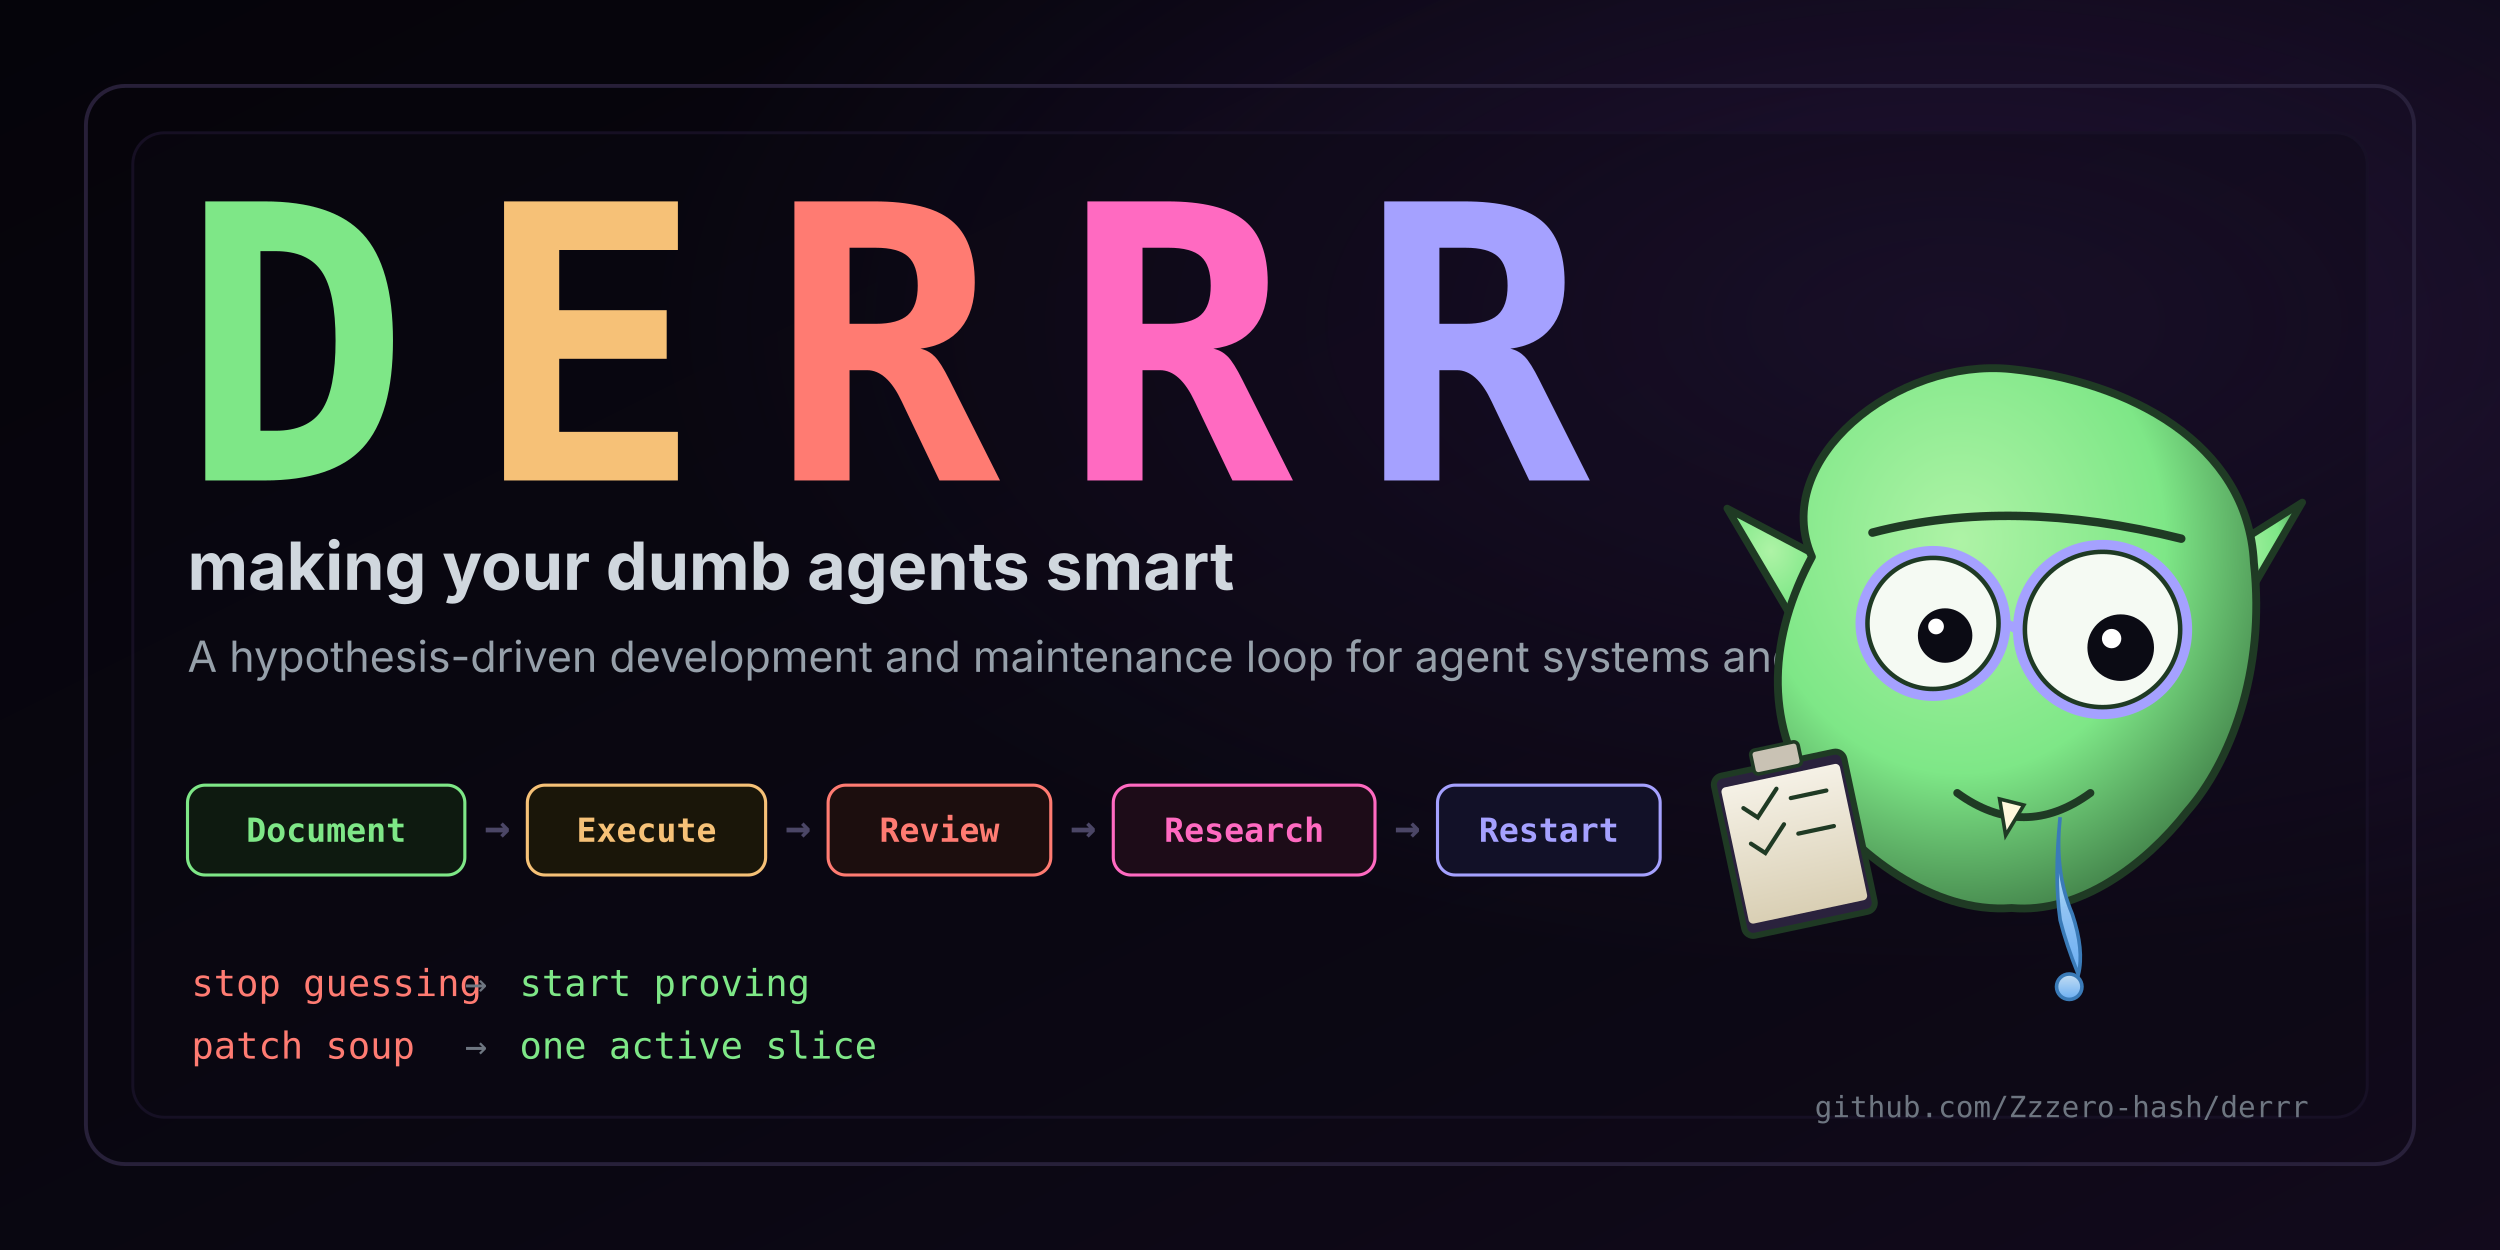
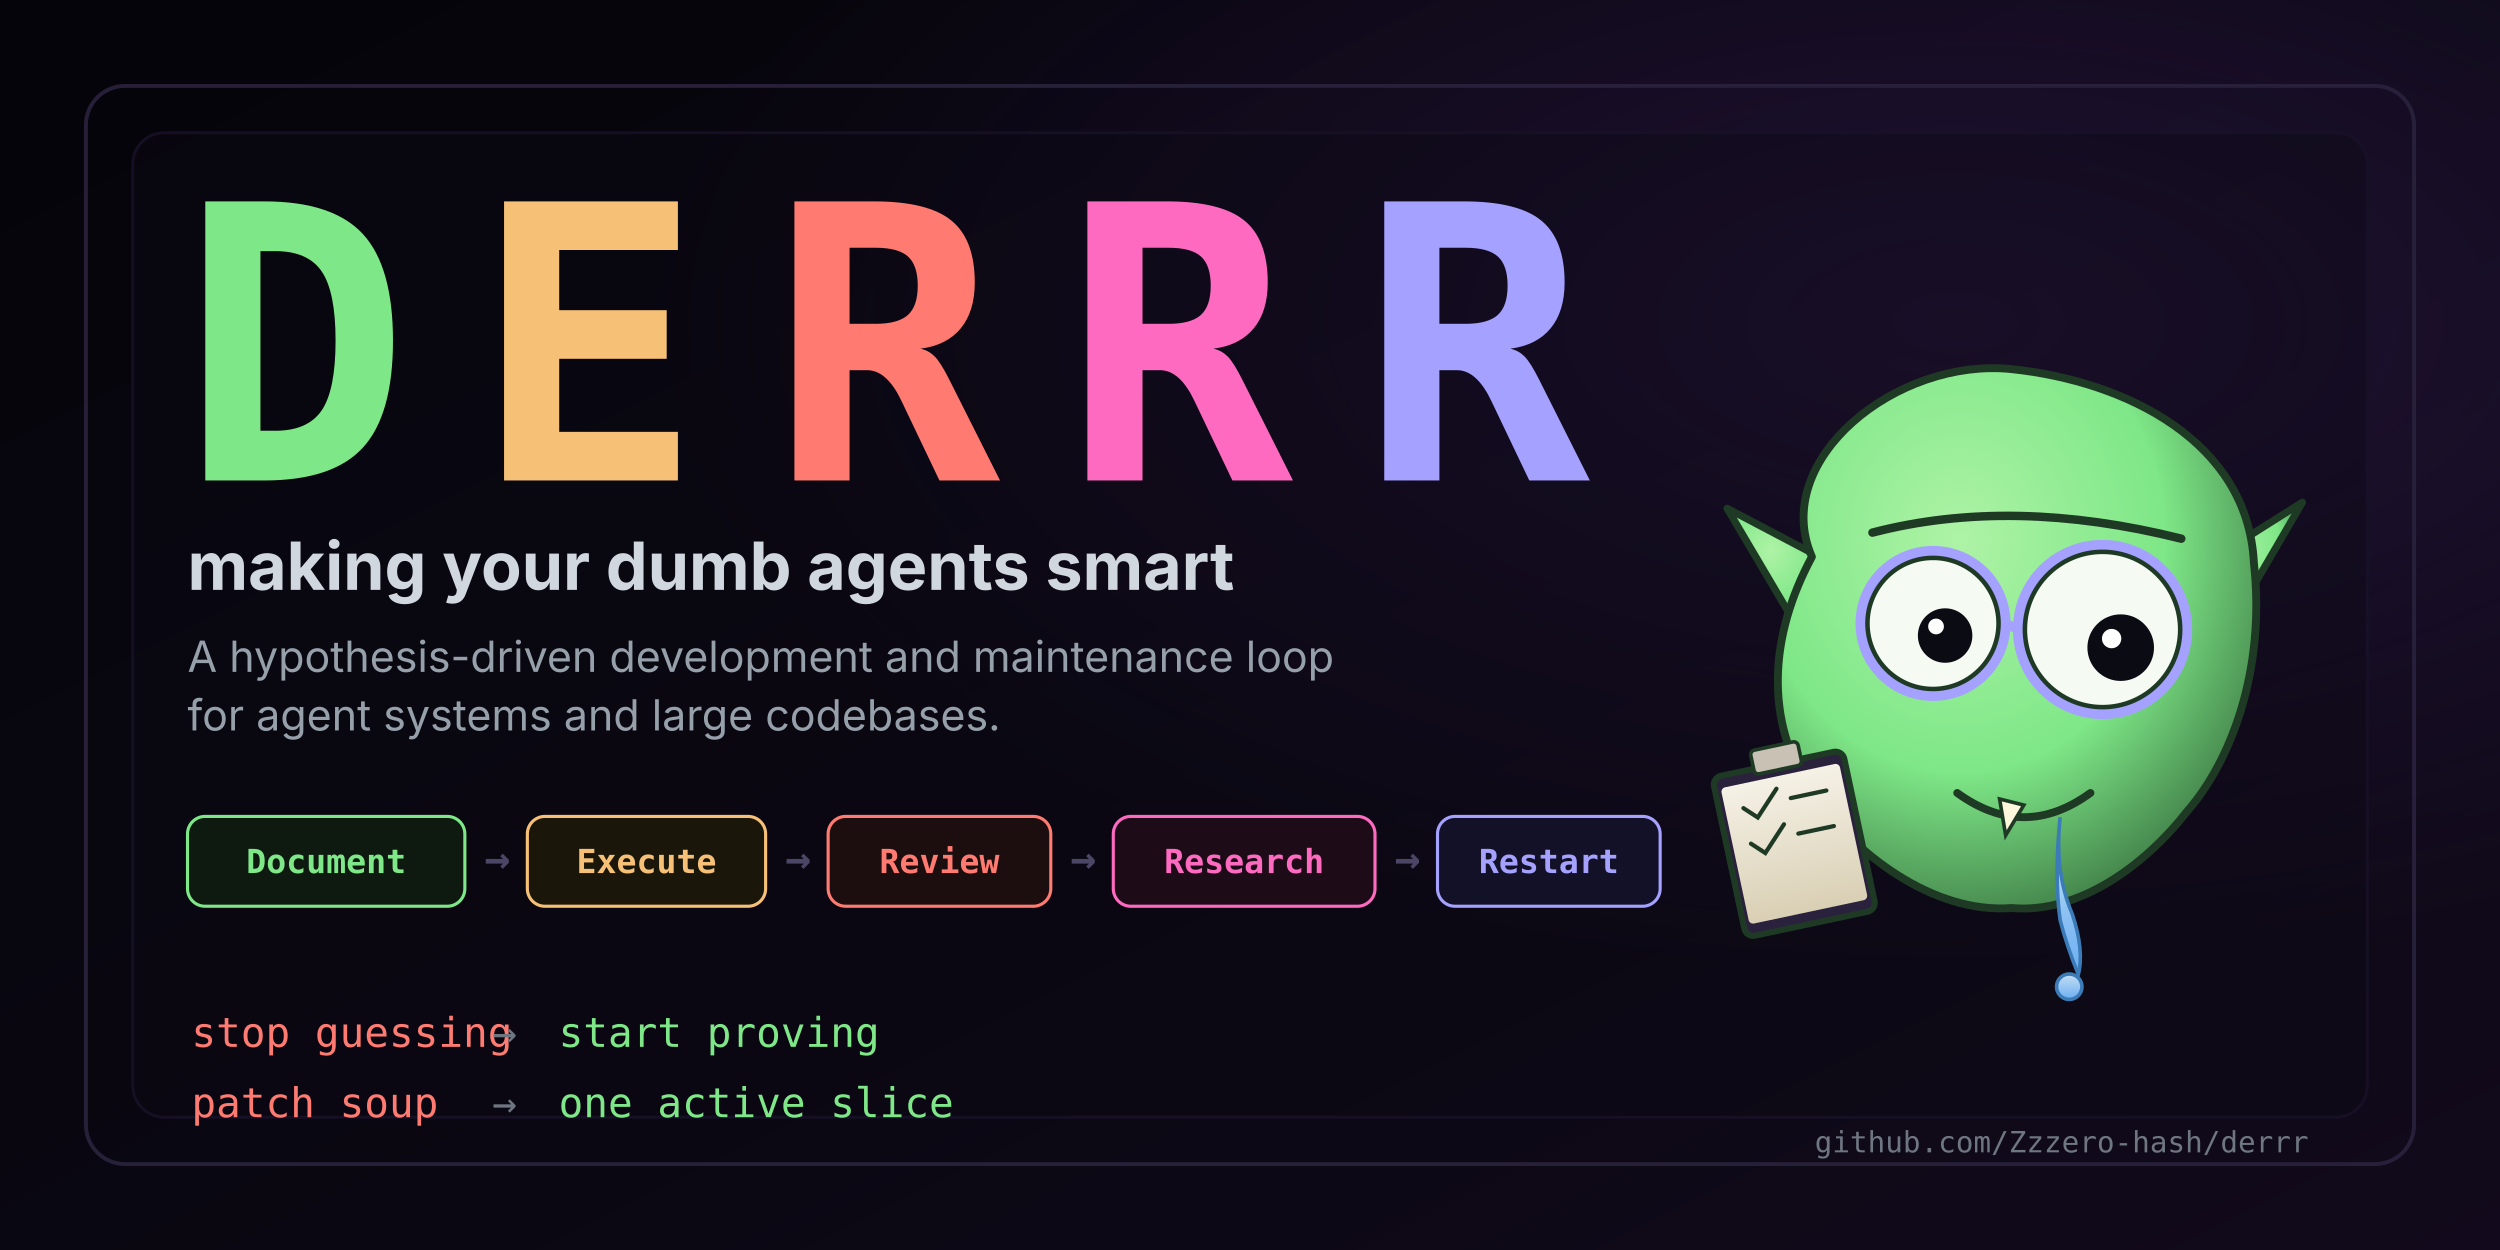
<svg xmlns="http://www.w3.org/2000/svg" viewBox="0 0 1280 640" role="img" aria-labelledby="derrrOgTitle derrrOgDesc">
  <defs>
    <linearGradient id="bg" x1="0" y1="0" x2="1" y2="1">
      <stop offset="0%" stop-color="#05040a" />
      <stop offset="58%" stop-color="#0a0712" />
      <stop offset="100%" stop-color="#120a1c" />
    </linearGradient>
    <radialGradient id="glow" cx="78%" cy="26%" r="52%">
      <stop offset="0%" stop-color="#3a1f5a" stop-opacity="0.48" />
      <stop offset="100%" stop-color="#3a1f5a" stop-opacity="0" />
    </radialGradient>
    <radialGradient id="skin" cx="38%" cy="32%" r="78%">
      <stop offset="0%" stop-color="#aef3a6" />
      <stop offset="55%" stop-color="#7ee787" />
      <stop offset="100%" stop-color="#356b3c" />
    </radialGradient>
    <linearGradient id="drool" x1="0" y1="0" x2="0" y2="1">
      <stop offset="0%" stop-color="#cfeaff" stop-opacity="0.95" />
      <stop offset="100%" stop-color="#6fb8ff" stop-opacity="0.95" />
    </linearGradient>
    <linearGradient id="paper" x1="0" y1="0" x2="0" y2="1">
      <stop offset="0%" stop-color="#f5f1e6" />
      <stop offset="100%" stop-color="#d9cfb4" />
    </linearGradient>
    <style>
      .mono { font-family: ui-monospace,"JetBrains Mono","Fira Code","SF Mono",Menlo,Consolas,monospace; }
      .sans { font-family: ui-sans-serif,system-ui,-apple-system,"Segoe UI",Inter,sans-serif; }
    </style>
  </defs>
  <rect width="1280" height="640" rx="0" fill="url(#bg)" />
  <rect width="1280" height="640" rx="0" fill="url(#glow)" />
  <g opacity="0.9">
    <rect x="44" y="44" width="1192" height="552" rx="20" fill="none" stroke="#2a223d" stroke-width="2" />
    <rect x="68" y="68" width="1144" height="504" rx="16" fill="#0b0915" fill-opacity="0.42" stroke="#171126" stroke-width="1.5" />
  </g>
  <g class="mono" font-weight="900" font-size="196" letter-spacing="-8">
    <text x="92" y="246" fill="#7ee787">D</text>
    <text x="242" y="246" fill="#f6c177">E</text>
    <text x="394" y="246" fill="#ff7b72">R</text>
    <text x="544" y="246" fill="#ff6ac1">R</text>
    <text x="696" y="246" fill="#a5a1ff">R</text>
  </g>
  <g class="sans" fill="#d0d7de">
    <text x="96" y="302" font-size="34" font-weight="700">making your dumb agents smart</text>
-     <text x="96" y="344" font-size="22" fill="#96a0aa">A hypothesis-driven development and maintenance loop for agent systems and large codebases.</text>
+     <text x="96" y="344" font-size="22" fill="#96a0aa">A hypothesis-driven development and maintenance loop</text>
+     <text x="96" y="374" font-size="22" fill="#96a0aa">for agent systems and large codebases.</text>
  </g>
-   <g transform="translate(96 402)" class="mono" font-size="17" font-weight="700">
+   <g transform="translate(96 418)" class="mono" font-size="17" font-weight="700">
    <g>
      <rect x="0" y="0" width="142" height="46" rx="9" fill="#0e1a10" stroke="#7ee787" stroke-width="1.6" />
      <text x="71" y="29" text-anchor="middle" fill="#7ee787">Document</text>
    </g>
    <text x="152" y="29" fill="#4b4666" font-size="22">→</text>
    <g transform="translate(174 0)">
      <rect x="0" y="0" width="122" height="46" rx="9" fill="#1a1609" stroke="#f6c177" stroke-width="1.6" />
      <text x="61" y="29" text-anchor="middle" fill="#f6c177">Execute</text>
    </g>
    <text x="306" y="29" fill="#4b4666" font-size="22">→</text>
    <g transform="translate(328 0)">
      <rect x="0" y="0" width="114" height="46" rx="9" fill="#1c0e0e" stroke="#ff7b72" stroke-width="1.6" />
      <text x="57" y="29" text-anchor="middle" fill="#ff7b72">Review</text>
    </g>
    <text x="452" y="29" fill="#4b4666" font-size="22">→</text>
    <g transform="translate(474 0)">
      <rect x="0" y="0" width="134" height="46" rx="9" fill="#1d0c18" stroke="#ff6ac1" stroke-width="1.6" />
      <text x="67" y="29" text-anchor="middle" fill="#ff6ac1">Research</text>
    </g>
    <text x="618" y="29" fill="#4b4666" font-size="22">→</text>
    <g transform="translate(640 0)">
      <rect x="0" y="0" width="114" height="46" rx="9" fill="#121128" stroke="#a5a1ff" stroke-width="1.6" />
      <text x="57" y="29" text-anchor="middle" fill="#a5a1ff">Restart</text>
    </g>
  </g>
-   <g class="mono" font-size="19">
-     <text x="98" y="510" fill="#ff7b72">stop guessing</text>
-     <text x="238" y="510" fill="#6e7681">→</text>
-     <text x="266" y="510" fill="#7ee787">start proving</text>
-     <text x="98" y="542" fill="#ff7b72">patch soup</text>
-     <text x="238" y="542" fill="#6e7681">→</text>
-     <text x="266" y="542" fill="#7ee787">one active slice</text>
+   <g class="mono" font-size="21">
+     <text x="98" y="536" fill="#ff7b72">stop guessing</text>
+     <text x="252" y="536" fill="#6e7681">→</text>
+     <text x="286" y="536" fill="#7ee787">start proving</text>
+     <text x="98" y="572" fill="#ff7b72">patch soup</text>
+     <text x="252" y="572" fill="#6e7681">→</text>
+     <text x="286" y="572" fill="#7ee787">one active slice</text>
  </g>
  <g transform="translate(1030 344) scale(1.55)">
    <path d="M-68,-10 L-94,-54 L-56,-34 Z" fill="url(#skin)" stroke="#1f3a24" stroke-width="2.4" stroke-linejoin="round" />
    <path d="M68,-8 L96,-56 L58,-32 Z" fill="url(#skin)" stroke="#1f3a24" stroke-width="2.4" stroke-linejoin="round" />
    <path d="M-66,-38 C-80,-70 -38,-104 0,-100 C38,-96 78,-76 80,-36 C84,0 72,30 58,46 C44,64 22,80 0,78 C-26,80 -52,60 -66,40 C-82,16 -80,-12 -66,-38 Z" fill="url(#skin)" stroke="#1f3a24" stroke-width="2.6" stroke-linejoin="round" />
    <circle cx="-26" cy="-16" r="22" fill="#f5faf3" stroke="#1f3a24" stroke-width="2.2" />
    <circle cx="30" cy="-14" r="26" fill="#f5faf3" stroke="#1f3a24" stroke-width="2.2" />
    <circle cx="-22" cy="-12" r="9" fill="#0b0b14" />
    <circle cx="36" cy="-8" r="11" fill="#0b0b14" />
    <circle cx="-25" cy="-15" r="2.6" fill="#ffffff" />
    <circle cx="33" cy="-11" r="3.2" fill="#ffffff" />
    <g fill="none" stroke="#a5a1ff" stroke-width="3.2">
      <circle cx="-26" cy="-16" r="24" />
      <circle cx="30" cy="-14" r="28" />
      <path d="M-2,-16 L2,-14" />
    </g>
    <path d="M-46,-46 Q0,-58 56,-44" stroke="#1f3a24" stroke-width="2.8" fill="none" stroke-linecap="round" />
    <path d="M-18,40 Q4,56 26,40" stroke="#1f3a24" stroke-width="2.6" fill="none" stroke-linecap="round" />
    <path d="M-4,42 L-2,54 L4,44 Z" fill="#fff8dc" stroke="#1f3a24" stroke-width="1.2" />
    <path d="M16,48 Q14,66 20,80 Q24,92 22,100 Q18,90 16,82 Q14,68 16,48 Z" fill="url(#drool)" stroke="#3a7bb8" stroke-width="1.2" />
    <circle cx="19" cy="104" r="4.2" fill="url(#drool)" stroke="#3a7bb8" stroke-width="1.2" />
    <g transform="translate(-92 58) rotate(-12)">
      <rect x="-2" y="-24" width="44" height="54" rx="3" fill="#2a223d" stroke="#1f3a24" stroke-width="2" />
      <rect x="0" y="-20" width="40" height="46" rx="1.5" fill="url(#paper)" />
      <rect x="12" y="-30" width="16" height="8" rx="1.5" fill="#c9c2b4" stroke="#1f3a24" stroke-width="1.2" />
      <g stroke="#1f3a24" stroke-width="1.4" stroke-linecap="round" fill="none">
        <path d="M6,-12 L10,-8 L18,-16" />
        <path d="M22,-12 L34,-12" />
        <path d="M6,0 L10,4 L18,-4" />
        <path d="M22,0 L34,0" />
      </g>
    </g>
  </g>
-   <text x="1182" y="572" text-anchor="end" class="mono" font-size="15" fill="#6e7681">github.com/Zzzero-hash/derrr</text>
+   <text x="1182" y="590" text-anchor="end" class="mono" font-size="15" fill="#6e7681">github.com/Zzzero-hash/derrr</text>
</svg>
